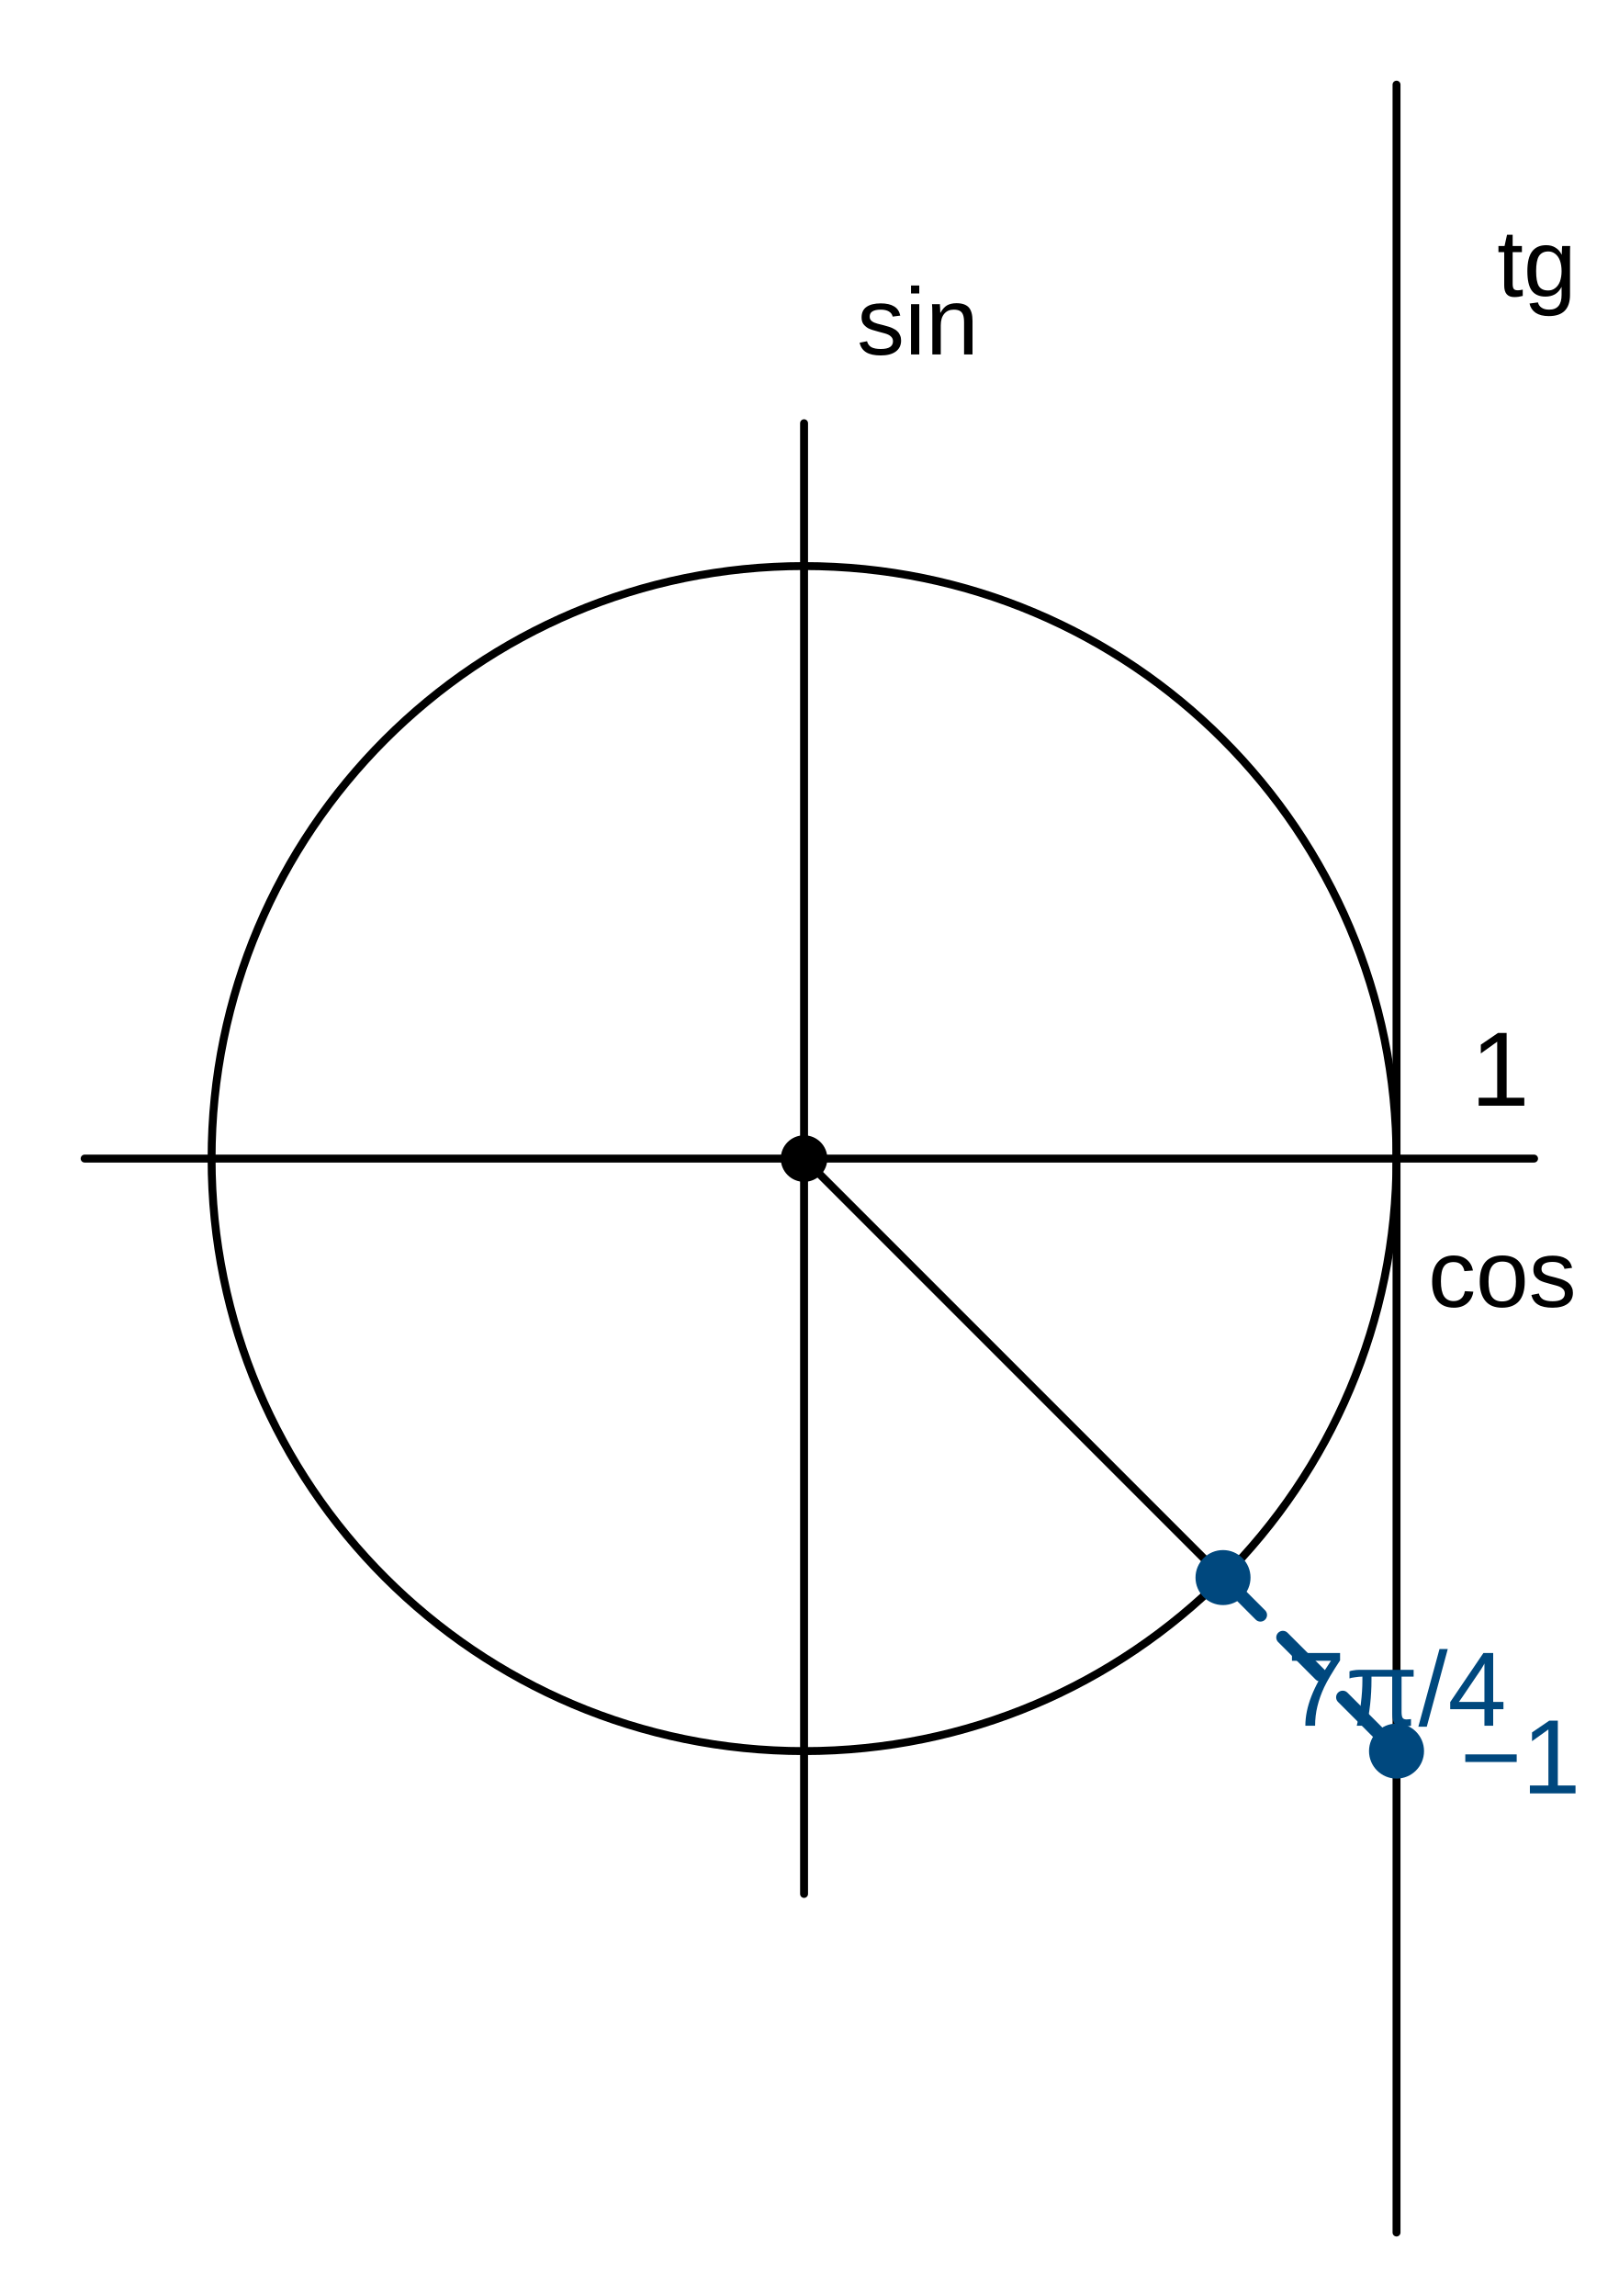
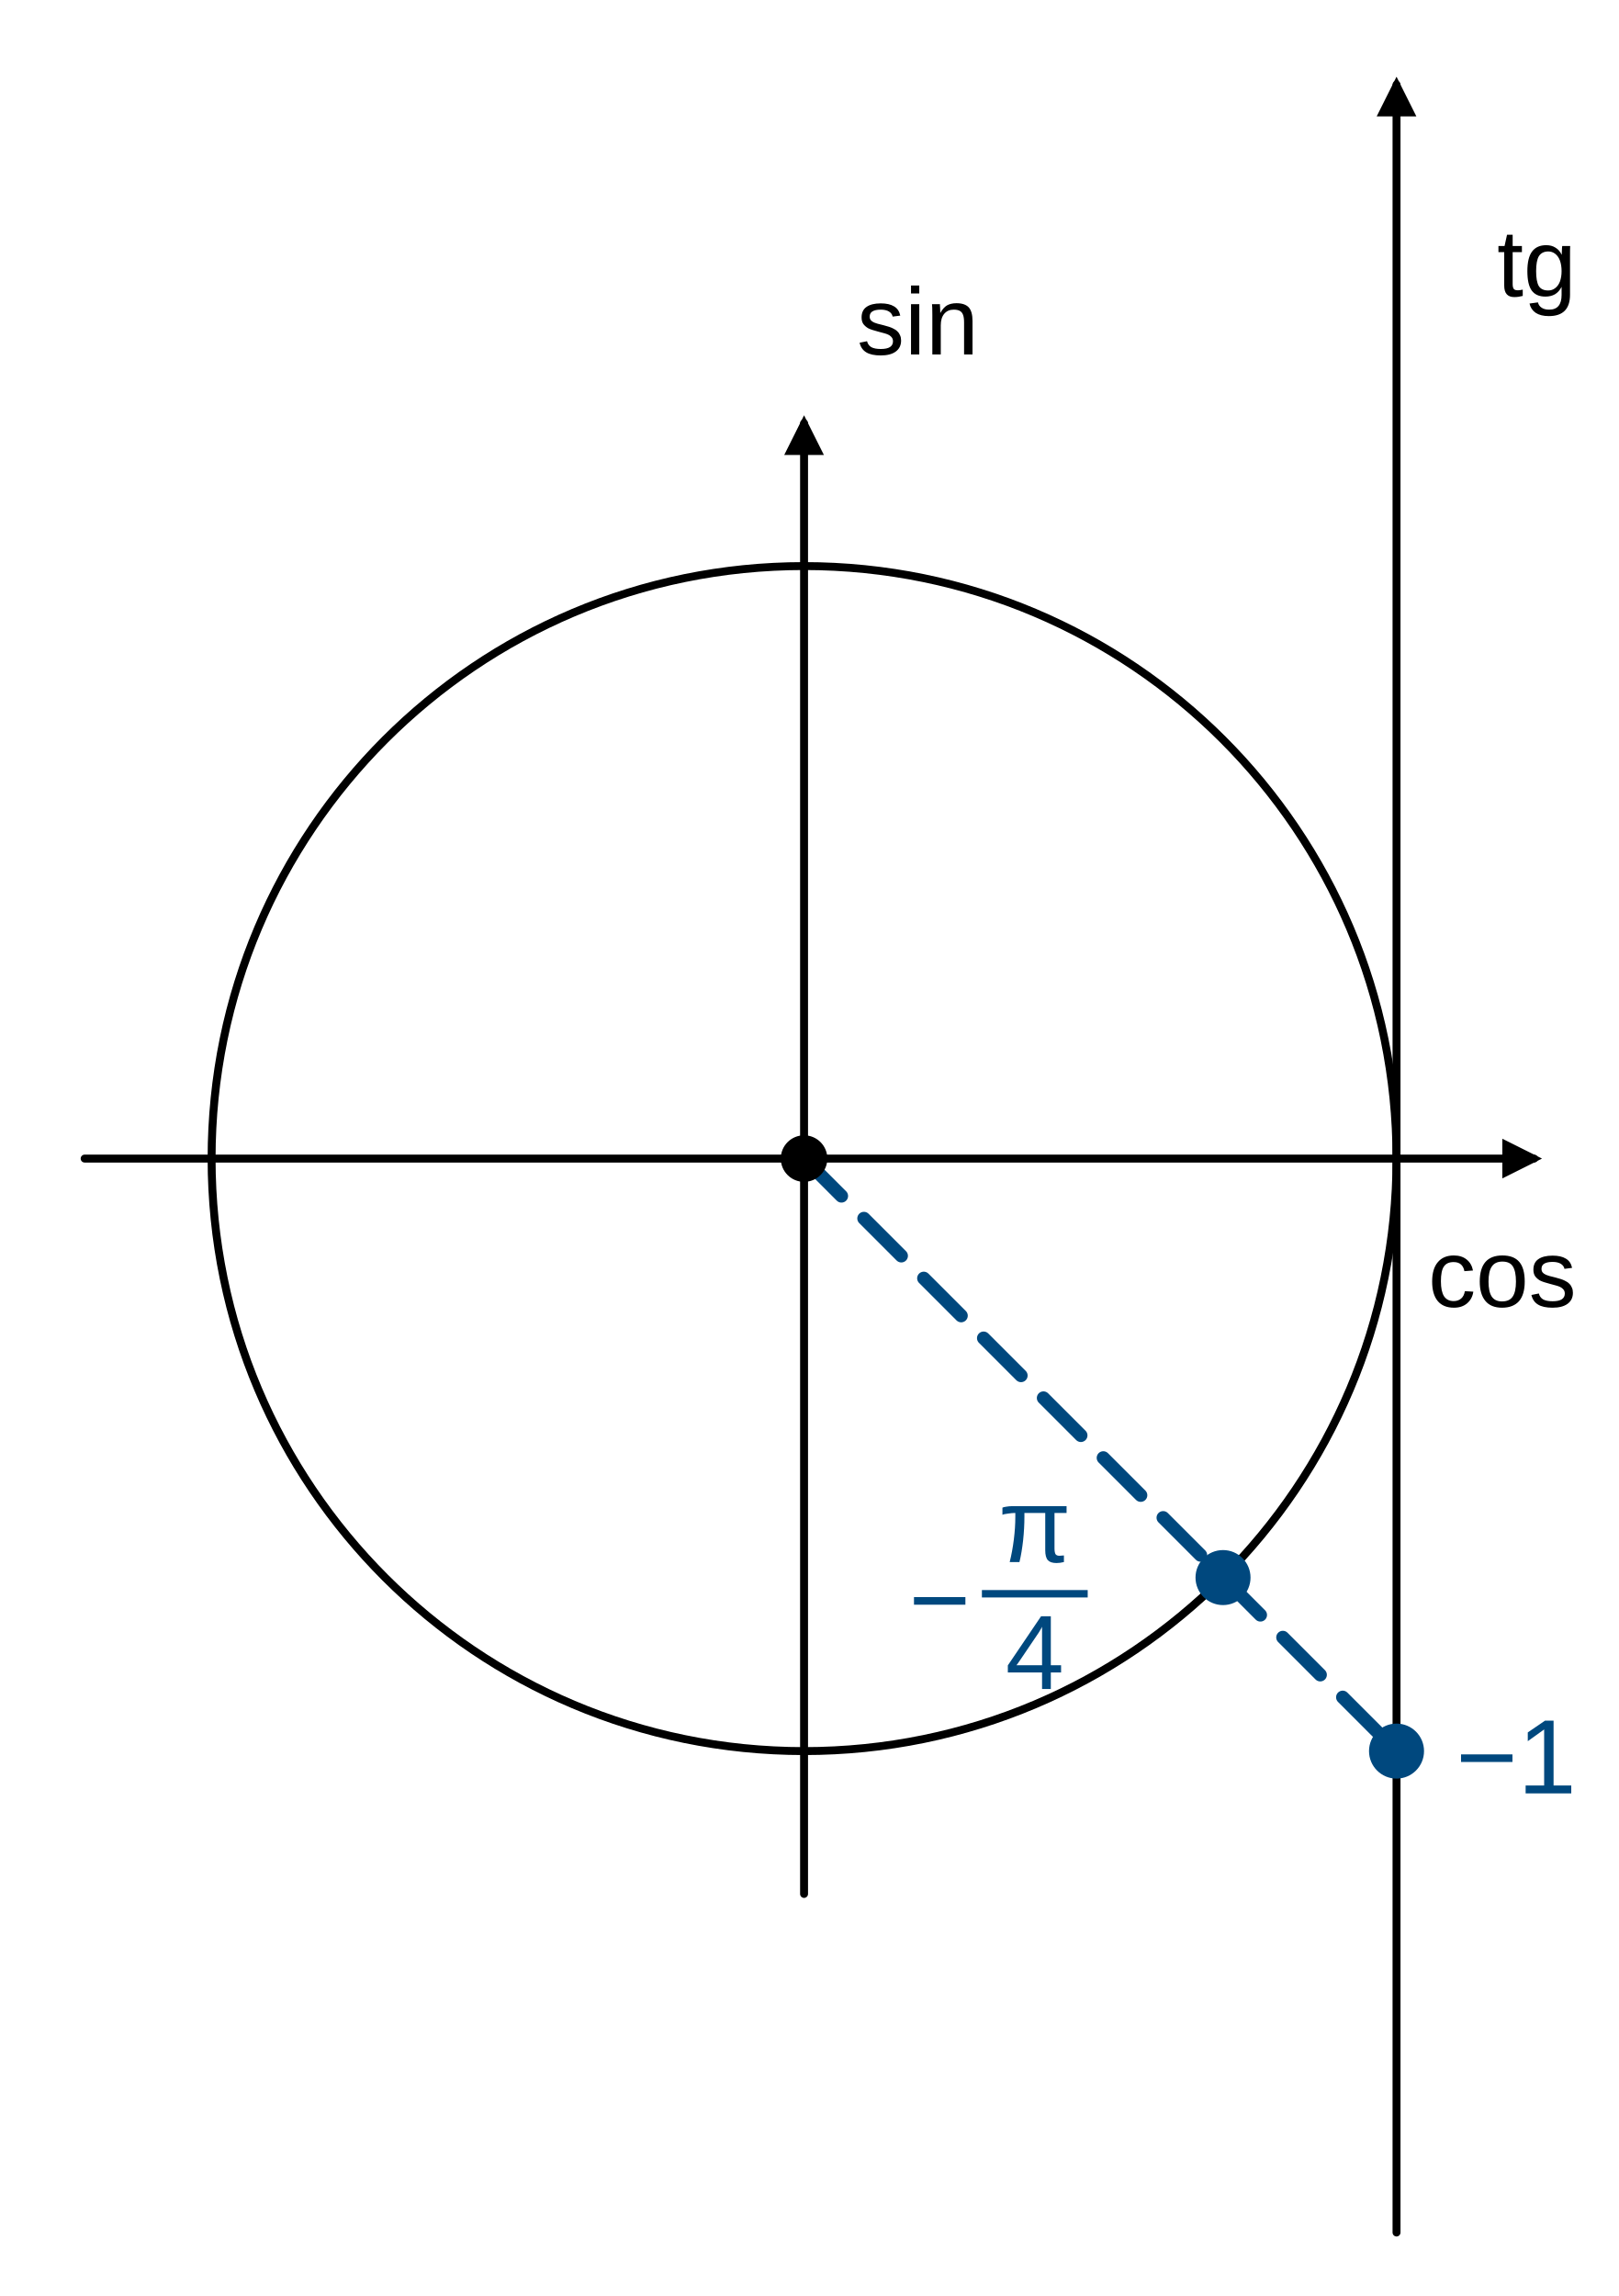
<svg xmlns="http://www.w3.org/2000/svg" width="153" height="217" viewBox="0 0 153 217" role="img" aria-labelledby="title desc">
+   <defs>
+     <marker id="axis-arrow" markerWidth="5" markerHeight="5" refX="4" refY="2.5" orient="auto">
+       <path d="M0,0 L5,2.5 L0,5 Z" fill="#000000" />
+     </marker>
+   </defs>
  <circle cx="76.0" cy="109.5" r="56.0" fill="none" stroke="#000000" stroke-width="0.75" stroke-linecap="round" stroke-linejoin="round" stroke-miterlimit="8" />
-   <line x1="8" y1="109.5" x2="145" y2="109.5" fill="none" stroke="#000000" stroke-width="0.75" stroke-linecap="round" stroke-linejoin="round" stroke-miterlimit="8" />
-   <line x1="76.0" y1="40" x2="76.0" y2="179" fill="none" stroke="#000000" stroke-width="0.75" stroke-linecap="round" stroke-linejoin="round" stroke-miterlimit="8" />
-   <line x1="132" y1="8" x2="132" y2="211" fill="none" stroke="#000000" stroke-width="0.75" stroke-linecap="round" stroke-linejoin="round" stroke-miterlimit="8" />
-   <line x1="76" y1="109.5" x2="115.6" y2="149.1" fill="none" stroke="#000000" stroke-width="0.75" stroke-linecap="round" stroke-linejoin="round" stroke-miterlimit="8" />
-   <line x1="115.6" y1="149.1" x2="132" y2="165.5" fill="none" stroke="#00487E" stroke-width="1.25" stroke-linecap="round" stroke-linejoin="round" stroke-miterlimit="8" stroke-dasharray="5,3" />
+   <line x1="8" y1="109.5" x2="145" y2="109.5" fill="none" stroke="#000000" stroke-width="0.75" stroke-linecap="round" stroke-linejoin="round" stroke-miterlimit="8" marker-end="url(#axis-arrow)" />
+   <line x1="76.0" y1="179" x2="76.0" y2="40" fill="none" stroke="#000000" stroke-width="0.75" stroke-linecap="round" stroke-linejoin="round" stroke-miterlimit="8" marker-end="url(#axis-arrow)" />
+   <line x1="132" y1="211" x2="132" y2="8" fill="none" stroke="#000000" stroke-width="0.75" stroke-linecap="round" stroke-linejoin="round" stroke-miterlimit="8" marker-end="url(#axis-arrow)" />
+   <line x1="76" y1="109.5" x2="132" y2="165.5" fill="none" stroke="#00487E" stroke-width="1.25" stroke-linecap="round" stroke-linejoin="round" stroke-miterlimit="8" stroke-dasharray="5,3" />
  <circle cx="115.6" cy="149.1" r="2.6" fill="#00487E" />
  <circle cx="132" cy="165.5" r="2.6" fill="#00487E" />
  <circle cx="76.0" cy="109.5" r="2.2" fill="#000000" />
-   <text x="138" y="169.5" fill="#00487E" font-family="Liberation Sans, DejaVu Sans, sans-serif" font-size="10" text-anchor="start">−1</text>
-   <text x="121.6" y="163.1" fill="#00487E" font-family="Liberation Sans, DejaVu Sans, sans-serif" font-size="10" text-anchor="start">7π/4</text>
-   <text x="139" y="104.5" fill="#000000" font-family="Liberation Sans, DejaVu Sans, sans-serif" font-size="10" text-anchor="start">1</text>
+   <text x="149" y="169.5" fill="#00487E" font-family="Liberation Sans, DejaVu Sans, sans-serif" font-size="10" text-anchor="end">−1</text>
+   <g data-angle="−π/4" fill="#00487E" font-family="Liberation Sans, DejaVu Sans, sans-serif" font-size="10">
+     <text x="88.81" y="154.63" text-anchor="middle">−</text>
+     <text x="97.81" y="147.63" text-anchor="middle">π</text>
+     <line x1="92.81" y1="150.63" x2="102.81" y2="150.63" stroke="#00487E" stroke-width="0.7" />
+     <text x="97.81" y="159.63" text-anchor="middle">4</text>
+   </g>
  <text x="149" y="28" fill="#000000" font-family="Liberation Sans, DejaVu Sans, sans-serif" font-size="9" text-anchor="end">tg</text>
  <text x="81" y="33.5" fill="#000000" font-family="Liberation Sans, DejaVu Sans, sans-serif" font-size="9" text-anchor="start">sin</text>
  <text x="149" y="123.5" fill="#000000" font-family="Liberation Sans, DejaVu Sans, sans-serif" font-size="9" text-anchor="end">cos</text>
</svg>
